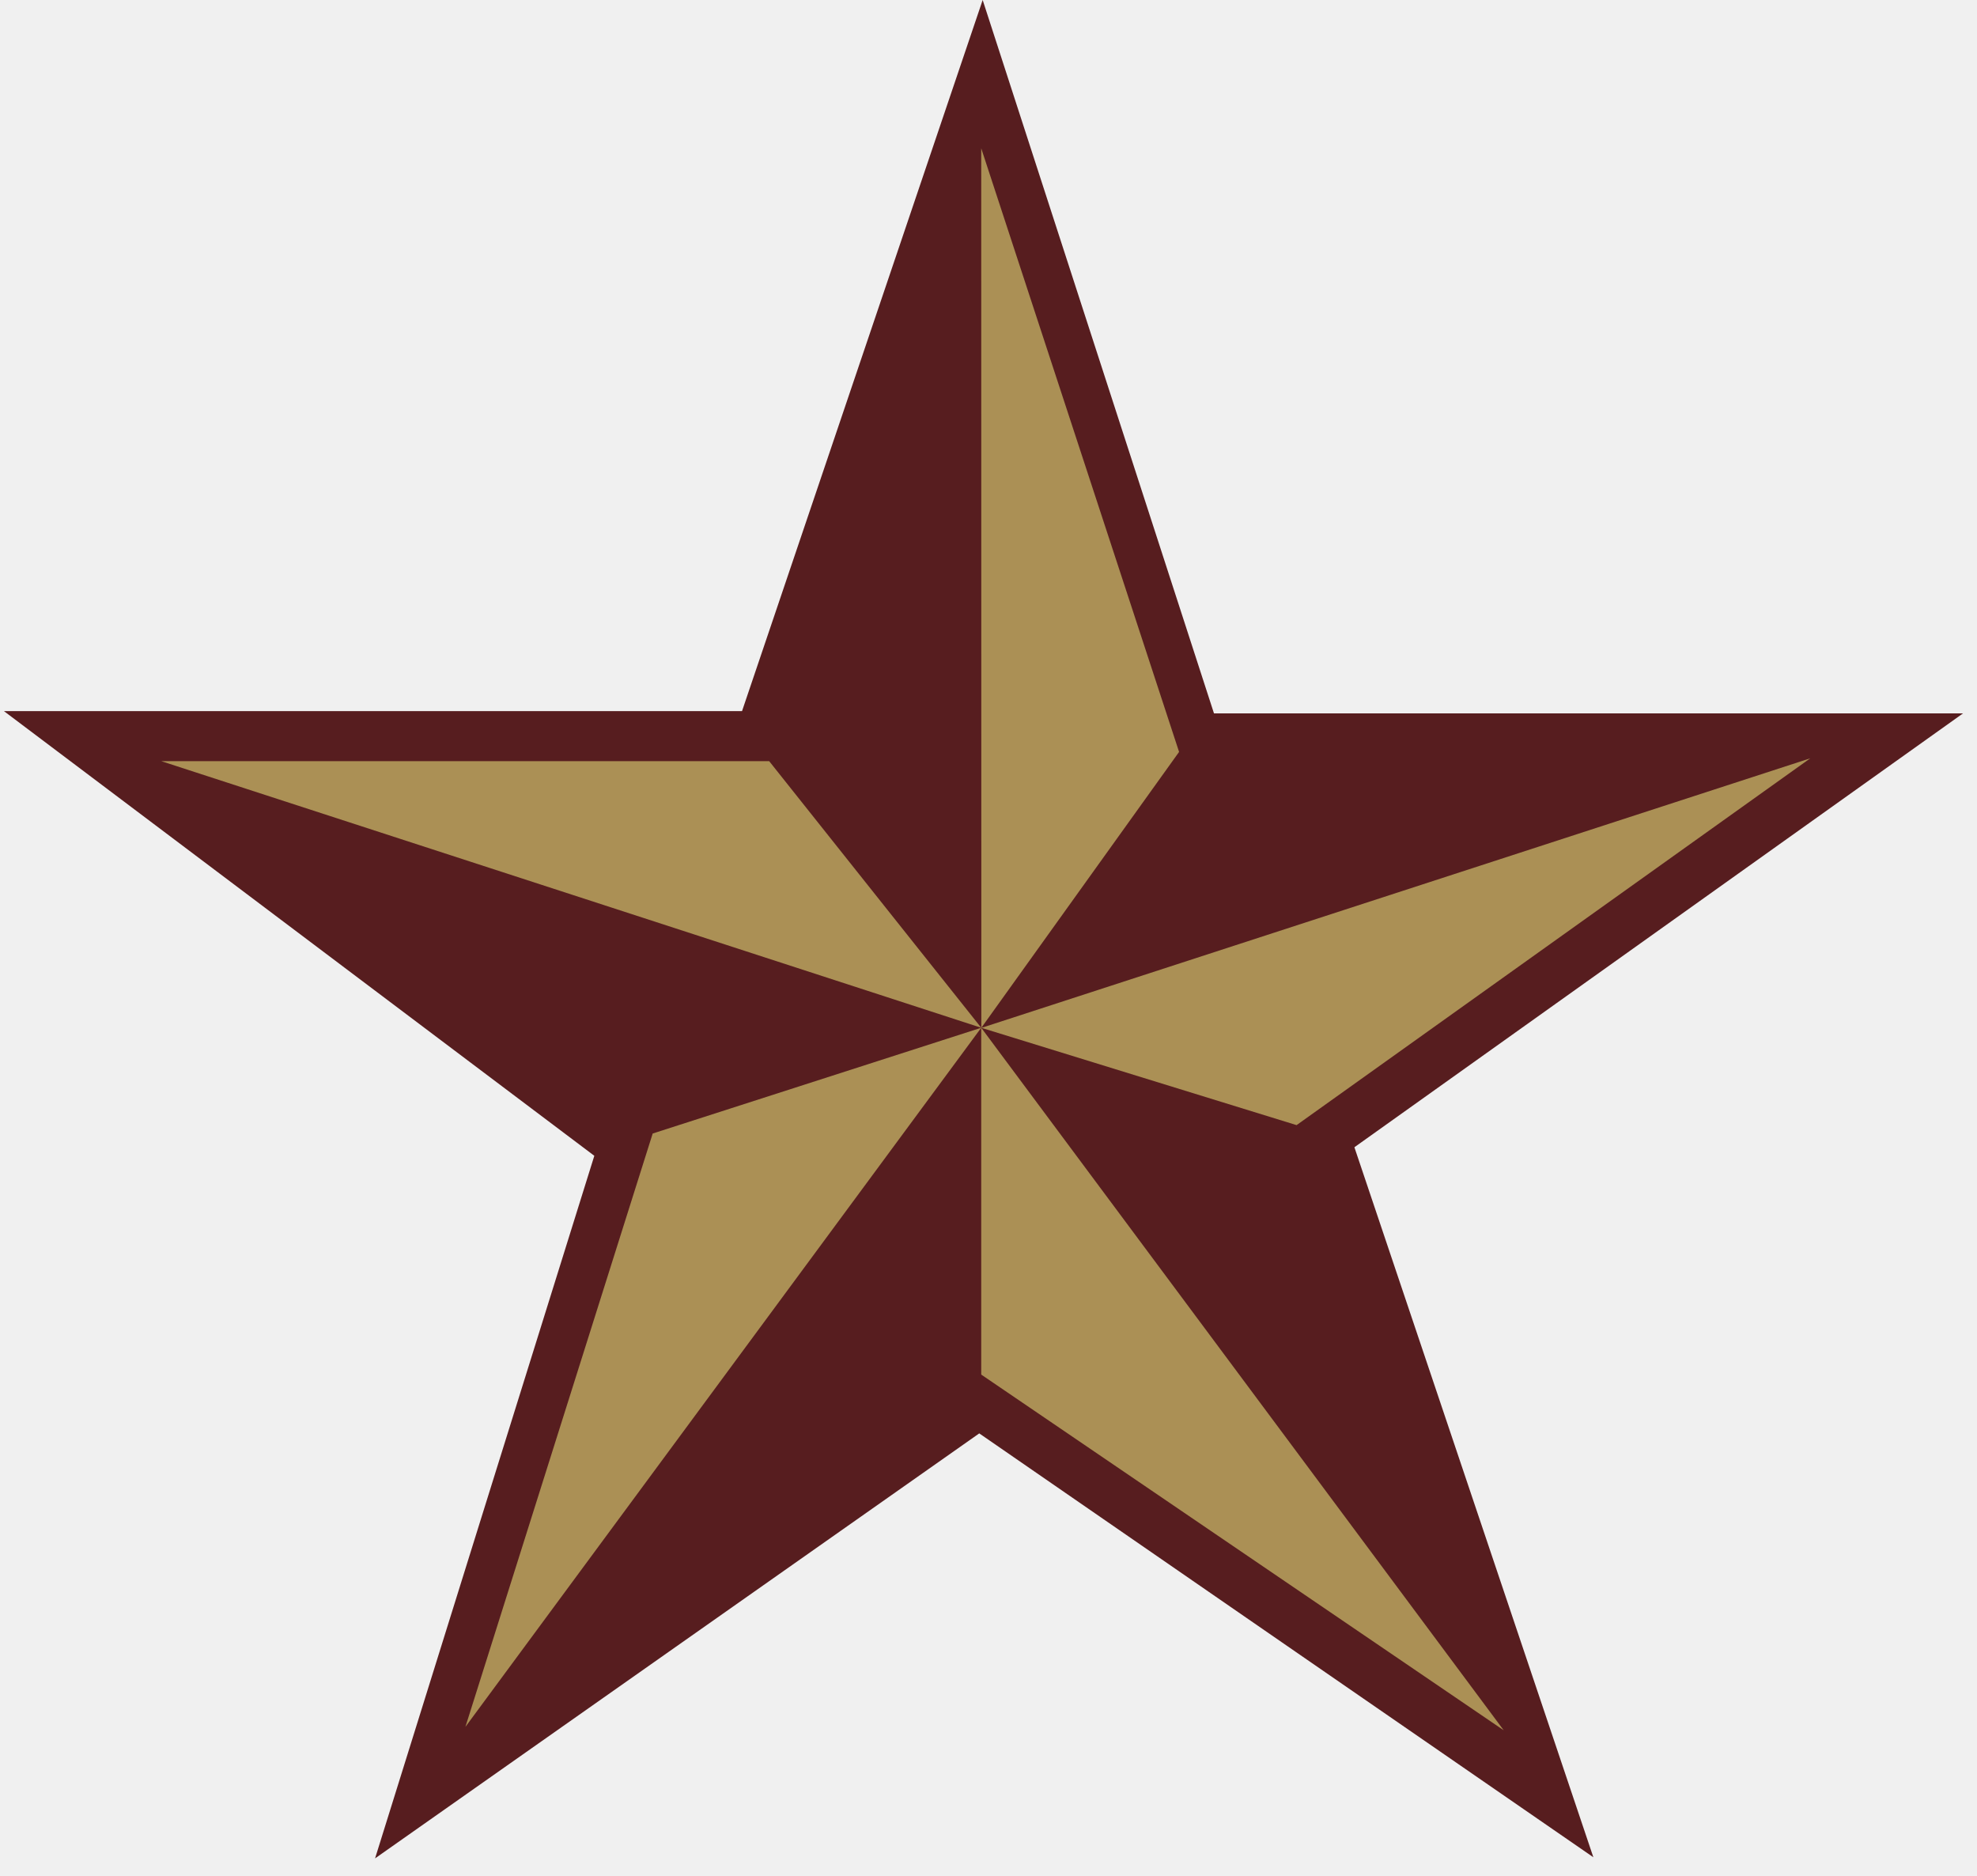
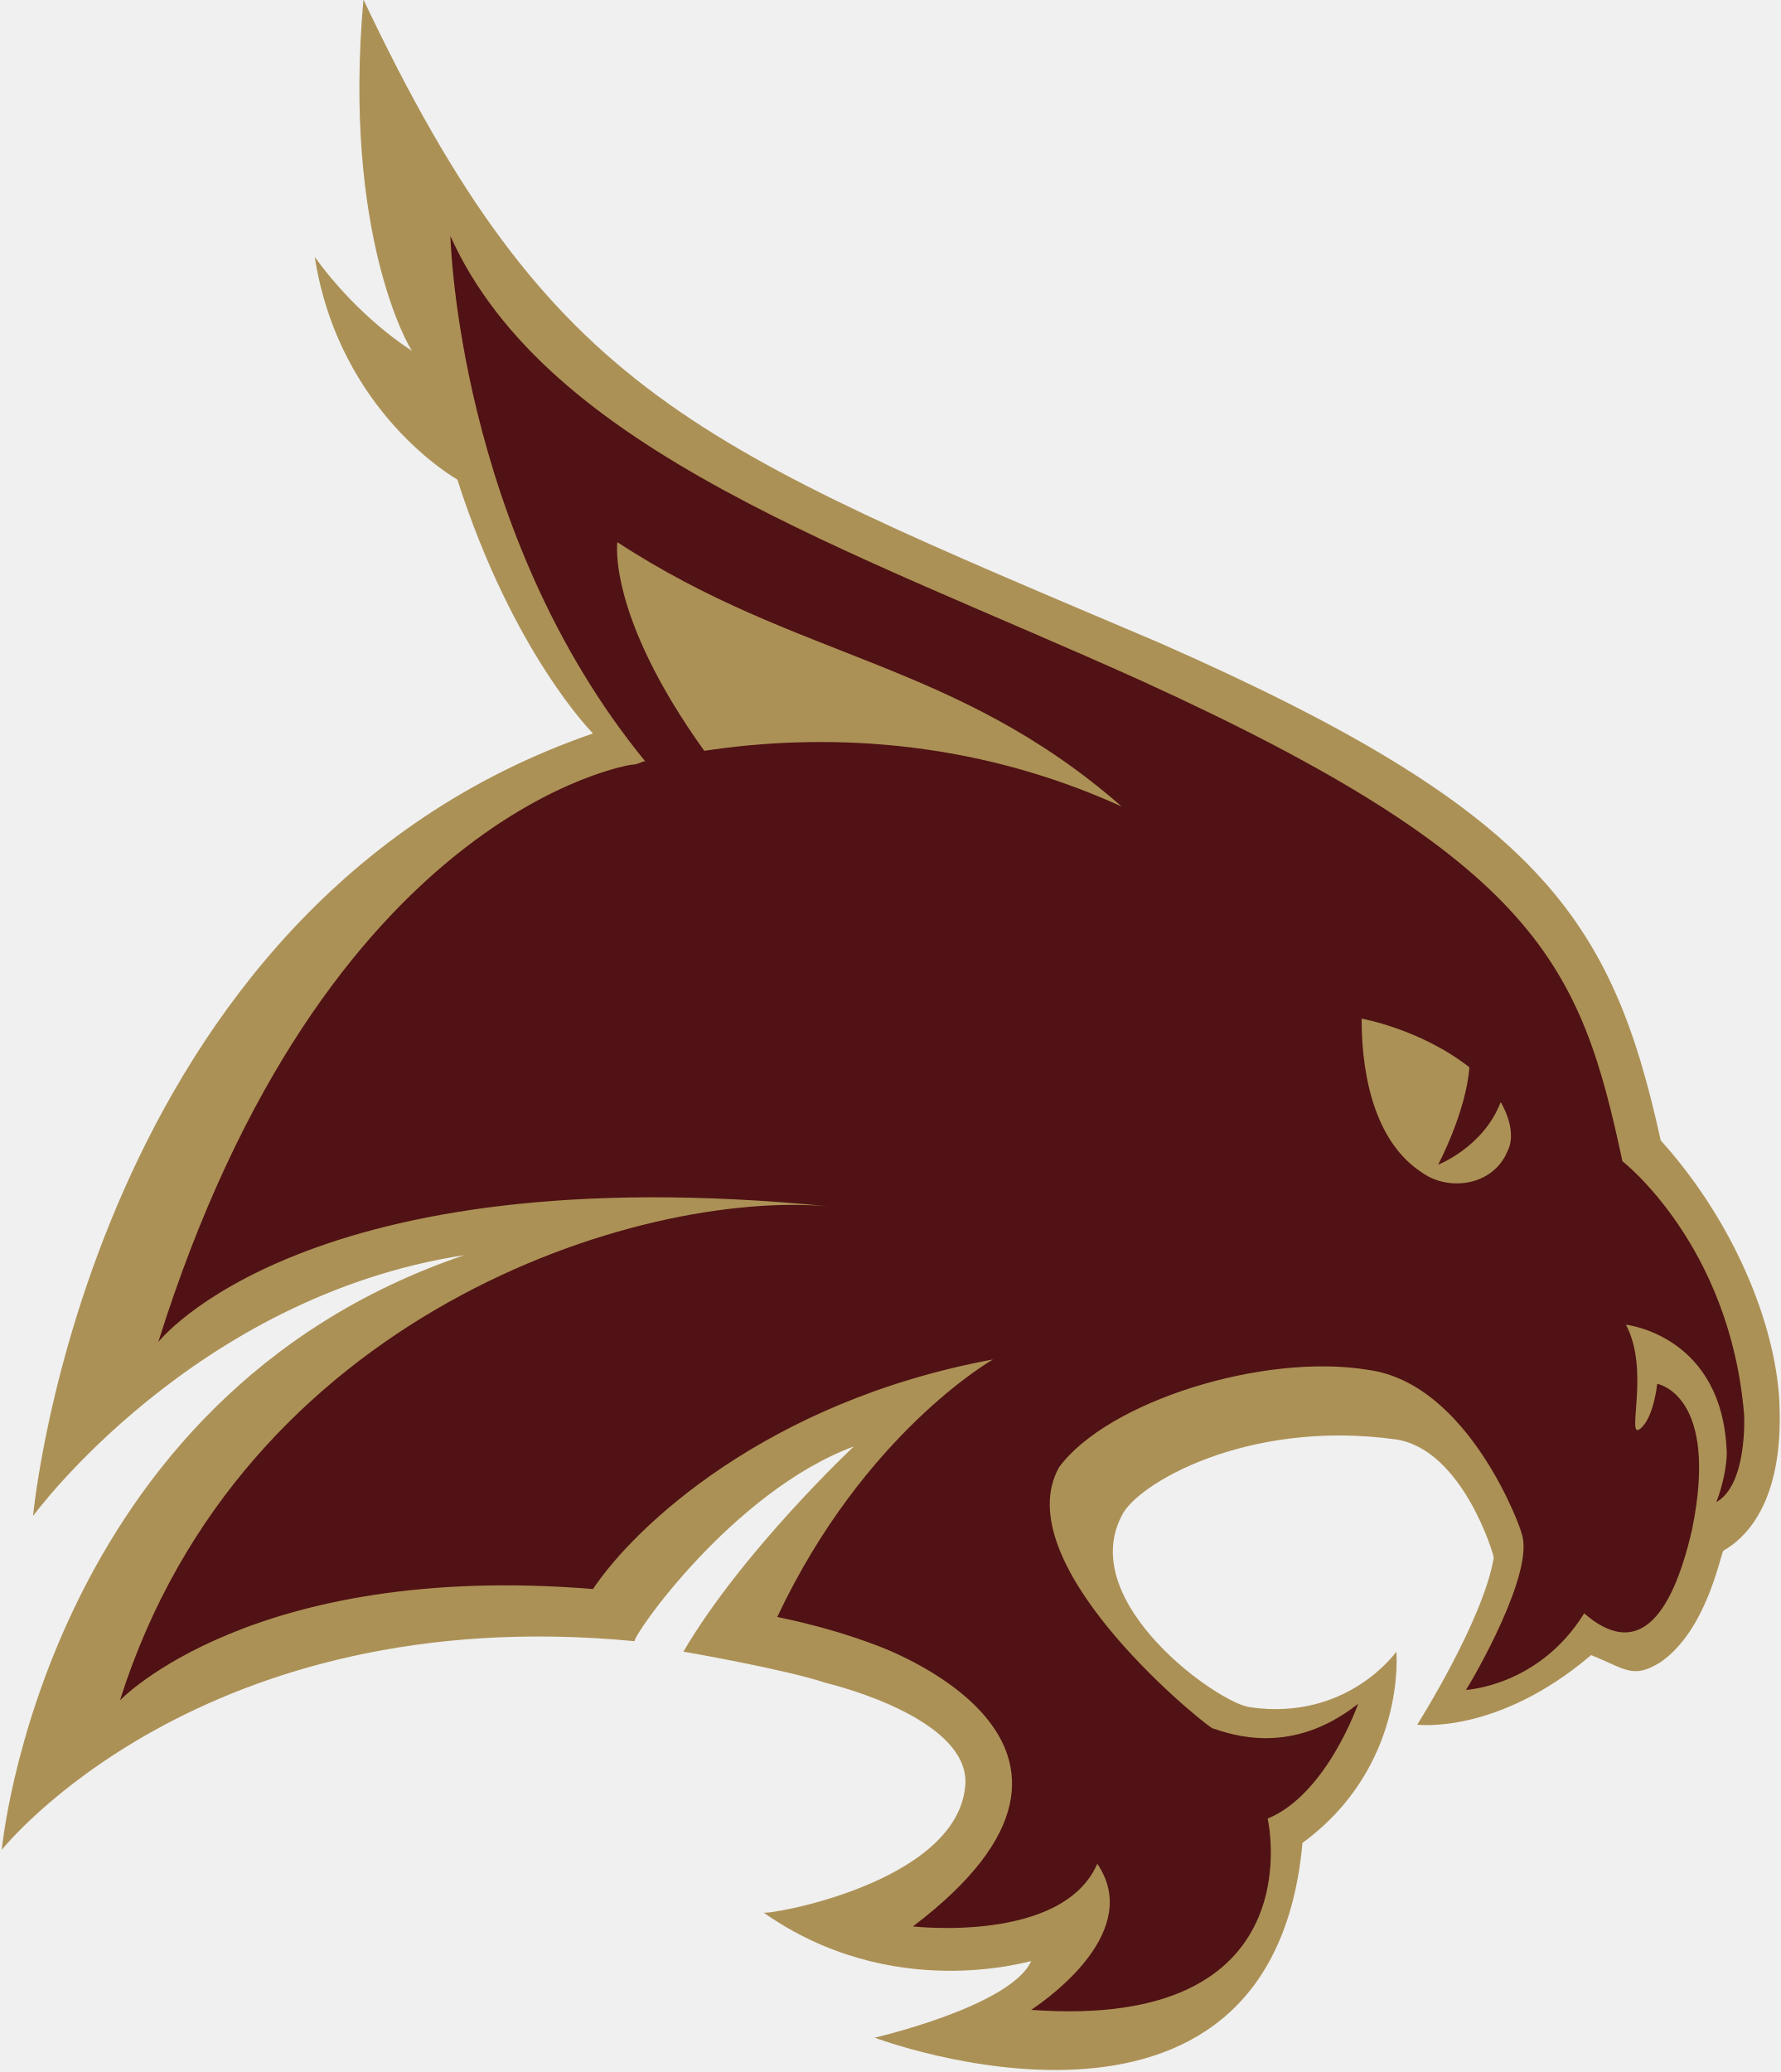
- <svg xmlns="http://www.w3.org/2000/svg" width="78" height="74" viewBox="0 0 78 74" fill="none">
-   <path fill-rule="evenodd" clip-rule="evenodd" d="M38.495 3.555L29.955 28.928L3.669 29.109L24.585 44.843L16.399 70.577L38.683 55.393L60.416 70.397L52.505 45.022L75.332 28.471L47.32 29.747L38.495 3.555Z" fill="#AB9055" />
-   <path fill-rule="evenodd" clip-rule="evenodd" d="M77.449 28.142C77.449 28.142 49.077 28.142 47.896 28.142C47.529 27.014 38.77 0 38.77 0C38.77 0 29.653 26.943 29.276 28.052C28.113 28.052 0.154 28.052 0.154 28.052C0.154 28.052 22.525 44.903 23.448 45.595C23.102 46.689 14.798 73.311 14.798 73.311C14.798 73.311 37.704 57.2 38.635 56.546C39.567 57.194 62.864 73.267 62.864 73.267C62.864 73.267 53.821 46.402 53.436 45.258C54.421 44.558 77.449 28.142 77.449 28.142ZM38.713 54.226V40.544L18.362 68.123L25.751 44.716L38.713 40.544L6.362 30.027H30.347L38.713 40.544H38.717L38.713 5.85L46.519 29.662L38.718 40.544H38.735L71.423 29.914L51.155 44.385L38.714 40.545L59.327 68.258L38.713 54.226Z" fill="#571D1F" />
+ <svg xmlns="http://www.w3.org/2000/svg" width="232" height="270" viewBox="0 0 232 270" fill="none">
+   <g clip-path="url(#clip0_359_19067)">
+     <path d="M47.363 -0.055C44.644 30.311 53.255 45.267 53.708 45.72C53.708 45.72 46.91 41.641 41.018 33.483C44.191 53.878 59.6 62.489 59.6 62.489C66.852 85.15 77.275 95.574 77.275 95.574C11.559 118.235 4.308 197.547 4.308 197.547C4.308 197.547 25.156 168.995 60.507 163.556C5.667 182.138 0.229 241.056 0.229 241.056C0.229 241.056 26.062 208.425 82.714 213.863C82.261 213.41 95.404 194.375 111.267 188.483C111.267 188.483 96.764 202.08 89.059 215.223C89.059 215.223 102.202 217.489 107.641 219.302C113.08 220.662 126.676 225.194 125.77 232.898C124.41 245.588 99.483 249.667 99.483 249.214C116.252 260.998 133.927 255.559 134.381 255.559C131.661 261.451 113.986 265.53 113.986 265.53C113.986 265.53 165.653 285.018 169.732 240.15C183.328 230.179 181.968 215.223 181.968 215.223C181.968 215.223 175.623 224.287 162.933 222.474C158.854 222.021 140.273 208.878 146.164 197.547C147.977 193.469 162.48 184.857 181.968 187.577C190.579 188.936 194.658 202.533 194.658 202.986C193.299 211.144 184.688 224.74 184.688 224.74C184.688 224.74 195.112 226.1 207.348 215.676C211.881 217.489 212.787 218.849 216.413 216.583C222.305 212.504 224.117 202.986 224.571 202.08C227.743 200.267 232.729 195.281 231.822 181.685C230.916 170.808 225.024 158.118 216.413 148.6C210.068 119.594 200.55 105.545 151.15 83.79C90.419 57.957 71.837 51.612 47.363 -0.055Z" fill="#AC9156" />
+     <path d="M58.694 30.764C58.694 30.764 59.6 69.287 84.074 99.199C83.621 99.199 83.167 99.653 82.261 99.653C82.261 99.653 42.378 105.544 20.624 174.886C20.624 174.886 39.659 150.413 108.094 157.211C83.167 154.945 31.501 171.261 15.638 221.568C15.638 221.568 32.86 203.439 77.276 207.065C82.714 198.907 99.936 182.591 129.395 177.152C129.395 177.152 112.626 186.67 101.296 210.69C100.843 210.69 106.735 211.597 113.986 214.316C113.986 214.316 150.697 227.006 118.971 251.027C118.971 251.027 138.46 253.293 142.992 242.869C148.884 251.48 137.1 260.091 134.381 261.904C171.544 264.623 165.199 236.977 165.199 236.977C172.904 233.804 176.983 222.021 176.983 222.021C168.372 228.819 160.667 226.1 157.948 225.193C155.229 223.38 131.208 203.439 138.007 191.202C144.352 182.591 164.746 176.246 178.343 178.512C191.486 180.325 198.284 199.36 198.284 199.813C200.097 204.799 191.939 218.848 191.033 220.208C191.033 220.208 200.55 219.755 206.442 210.237C213.24 216.129 217.773 211.144 220.492 199.36C224.118 181.685 215.96 180.325 215.96 180.325C215.96 180.325 215.506 184.857 213.694 186.217C211.881 187.576 215.053 178.512 211.881 172.62C211.881 172.62 224.571 173.98 225.024 189.389C225.024 190.749 224.571 193.468 223.664 195.734C227.743 193.468 227.29 184.404 227.29 184.404C225.477 162.196 211.428 151.319 211.428 151.319C205.989 125.939 200.55 112.343 148.884 88.775C110.814 71.553 71.384 58.863 58.694 30.764Z" fill="#501214" />
+     <path d="M80.448 70.647C80.448 70.647 79.088 80.164 91.778 97.839C106.735 95.573 126.223 96.027 146.164 105.091C124.41 86.056 104.015 86.056 80.448 70.647ZM177.436 132.737C177.436 141.348 179.702 149.053 185.141 152.679C188.767 155.398 194.659 154.491 196.471 149.959C197.831 147.24 195.565 143.614 195.565 143.614C193.299 149.506 187.407 151.772 187.407 151.772C187.407 151.772 191.033 144.974 191.486 139.082C185.141 134.097 177.436 132.737 177.436 132.737Z" fill="#AC9156" />
+   </g>
+   <defs>
+     <clipPath id="clip0_359_19067">
+       <rect width="232" height="270" fill="white" />
+     </clipPath>
+   </defs>
</svg>
